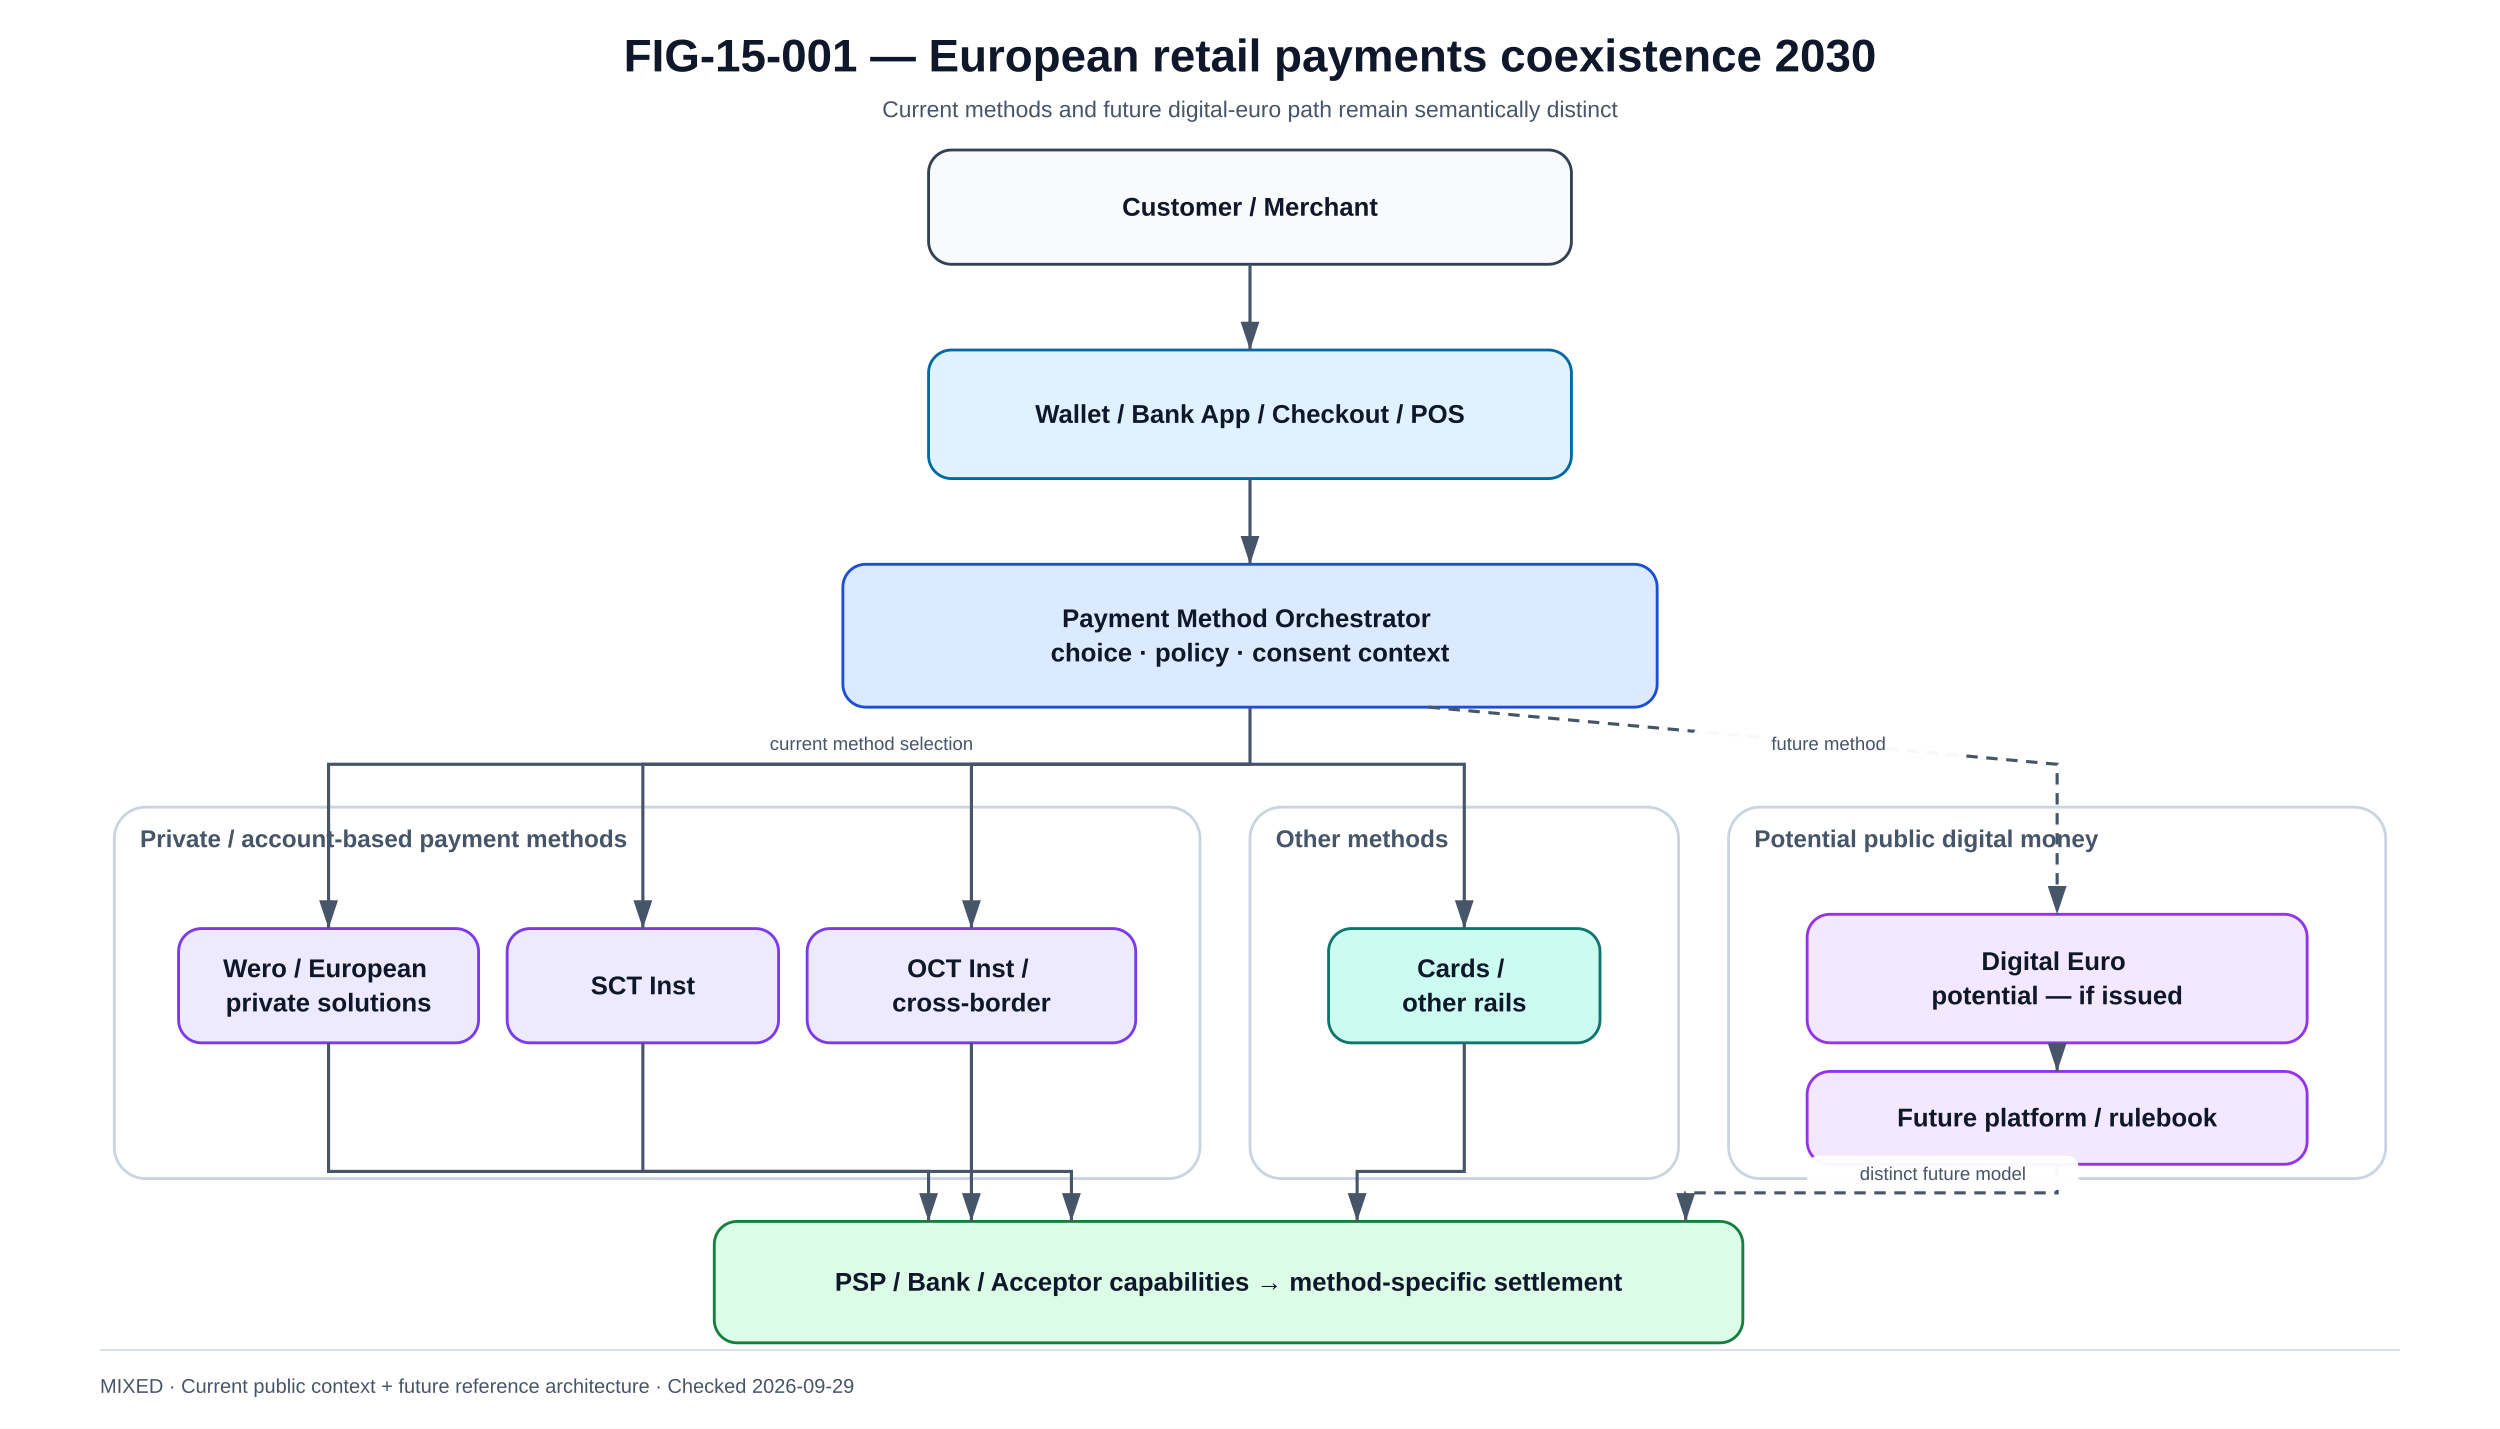
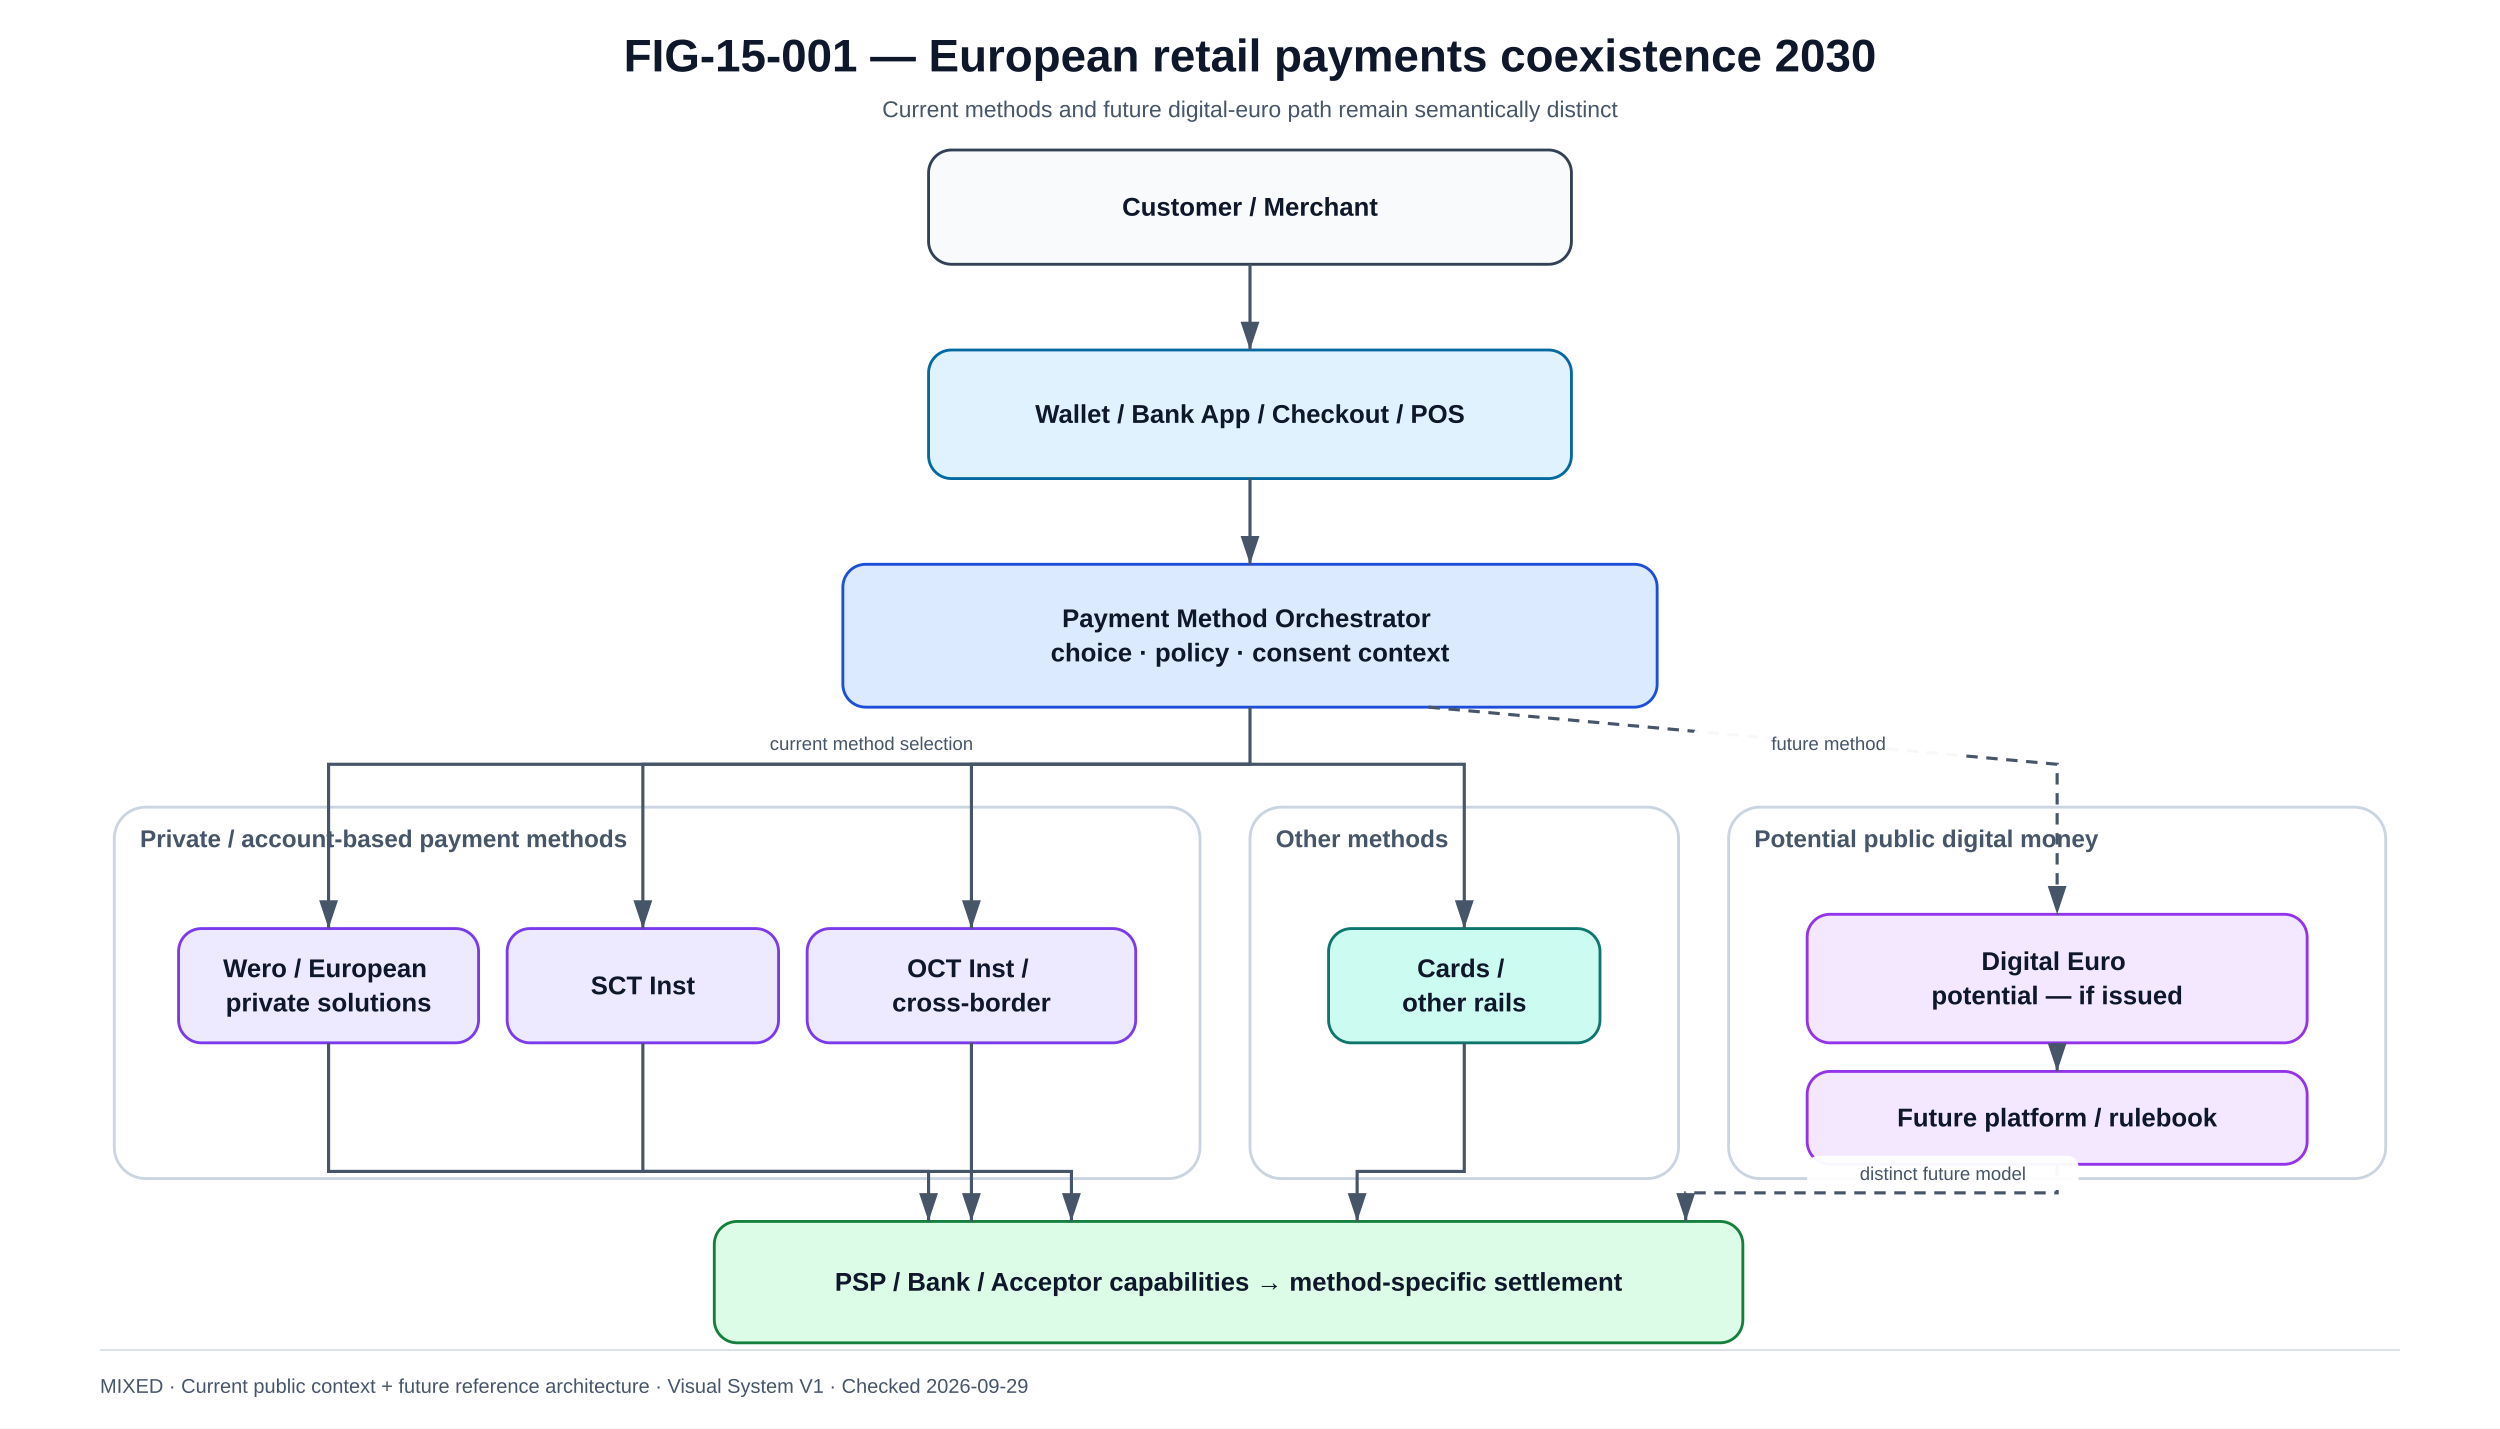
<svg xmlns="http://www.w3.org/2000/svg" width="1750" height="1000" viewBox="0 0 1750 1000" preserveAspectRatio="xMidYMid meet">
  <defs>
    <marker id="arrow" markerWidth="10" markerHeight="10" refX="9" refY="3" orient="auto">
      <path d="M0,0 L0,6 L9,3 z" fill="#475569" />
    </marker>
  </defs>
  <rect width="100%" height="100%" fill="#FFFFFF" />
  <text x="875" y="50" text-anchor="middle" font-family="Arial,sans-serif" font-size="32" font-weight="700" fill="#0F172A">FIG-15-001 — European retail payments coexistence 2030</text>
  <text x="875" y="82" text-anchor="middle" font-family="Arial,sans-serif" font-size="16" fill="#475569">Current methods and future digital-euro path remain semantically distinct</text>
  <rect x="650" y="105" width="450" height="80" rx="16" fill="#F8FAFC" stroke="#334155" stroke-width="2" />
  <text x="875" y="151" text-anchor="middle" font-family="Arial,sans-serif" font-size="18" font-weight="600" fill="#0F172A">
    <tspan x="875" dy="0">Customer / Merchant</tspan>
  </text>
  <rect x="650" y="245" width="450" height="90" rx="16" fill="#E0F2FE" stroke="#0369A1" stroke-width="2" />
  <text x="875" y="296" text-anchor="middle" font-family="Arial,sans-serif" font-size="18" font-weight="600" fill="#0F172A">
    <tspan x="875" dy="0">Wallet / Bank App / Checkout / POS</tspan>
  </text>
  <rect x="590" y="395" width="570" height="100" rx="16" fill="#DBEAFE" stroke="#1D4ED8" stroke-width="2" />
  <text x="875" y="439" text-anchor="middle" font-family="Arial,sans-serif" font-size="18" font-weight="600" fill="#0F172A">
    <tspan x="875" dy="0">Payment Method Orchestrator</tspan>
    <tspan x="875" dy="24">choice · policy · consent context</tspan>
  </text>
  <rect x="80" y="565" width="760" height="260" rx="22" fill="#FFFFFF" stroke="#CBD5E1" stroke-width="2" />
  <text x="98" y="593" font-family="Arial,sans-serif" font-size="17" font-weight="700" fill="#475569">Private / account-based payment methods</text>
  <rect x="875" y="565" width="300" height="260" rx="22" fill="#FFFFFF" stroke="#CBD5E1" stroke-width="2" />
  <text x="893" y="593" font-family="Arial,sans-serif" font-size="17" font-weight="700" fill="#475569">Other methods</text>
  <rect x="1210" y="565" width="460" height="260" rx="22" fill="#FFFFFF" stroke="#CBD5E1" stroke-width="2" />
  <text x="1228" y="593" font-family="Arial,sans-serif" font-size="17" font-weight="700" fill="#475569">Potential public digital money</text>
  <rect x="125" y="650" width="210" height="80" rx="16" fill="#EDE9FE" stroke="#7C3AED" stroke-width="2" />
  <text x="230" y="684" text-anchor="middle" font-family="Arial,sans-serif" font-size="18" font-weight="600" fill="#0F172A">
    <tspan x="230" dy="0">Wero / European</tspan>
    <tspan x="230" dy="24">private solutions</tspan>
  </text>
  <rect x="355" y="650" width="190" height="80" rx="16" fill="#EDE9FE" stroke="#7C3AED" stroke-width="2" />
  <text x="450" y="696" text-anchor="middle" font-family="Arial,sans-serif" font-size="18" font-weight="600" fill="#0F172A">
    <tspan x="450" dy="0">SCT Inst</tspan>
  </text>
  <rect x="565" y="650" width="230" height="80" rx="16" fill="#EDE9FE" stroke="#7C3AED" stroke-width="2" />
  <text x="680" y="684" text-anchor="middle" font-family="Arial,sans-serif" font-size="18" font-weight="600" fill="#0F172A">
    <tspan x="680" dy="0">OCT Inst /</tspan>
    <tspan x="680" dy="24">cross-border</tspan>
  </text>
  <rect x="930" y="650" width="190" height="80" rx="16" fill="#CCFBF1" stroke="#0F766E" stroke-width="2" />
  <text x="1025" y="684" text-anchor="middle" font-family="Arial,sans-serif" font-size="18" font-weight="600" fill="#0F172A">
    <tspan x="1025" dy="0">Cards /</tspan>
    <tspan x="1025" dy="24">other rails</tspan>
  </text>
  <rect x="1265" y="640" width="350" height="90" rx="16" fill="#F3E8FF" stroke="#9333EA" stroke-width="2" />
  <text x="1440" y="679" text-anchor="middle" font-family="Arial,sans-serif" font-size="18" font-weight="600" fill="#0F172A">
    <tspan x="1440" dy="0">Digital Euro</tspan>
    <tspan x="1440" dy="24">potential — if issued</tspan>
  </text>
  <rect x="1265" y="750" width="350" height="65" rx="16" fill="#F3E8FF" stroke="#9333EA" stroke-width="2" />
  <text x="1440" y="788.5" text-anchor="middle" font-family="Arial,sans-serif" font-size="18" font-weight="600" fill="#0F172A">
    <tspan x="1440" dy="0">Future platform / rulebook</tspan>
  </text>
  <rect x="500" y="855" width="720" height="85" rx="16" fill="#DCFCE7" stroke="#15803D" stroke-width="2" />
  <text x="860" y="903.5" text-anchor="middle" font-family="Arial,sans-serif" font-size="18" font-weight="600" fill="#0F172A">
    <tspan x="860" dy="0">PSP / Bank / Acceptor capabilities → method-specific settlement</tspan>
  </text>
  <line x1="875" y1="185" x2="875" y2="245" stroke="#475569" stroke-width="2.2" marker-end="url(#arrow)" />
  <line x1="875" y1="335" x2="875" y2="395" stroke="#475569" stroke-width="2.2" marker-end="url(#arrow)" />
  <polyline points="875,495 875,535 230,535 230,650" fill="none" stroke="#475569" stroke-width="2.2" marker-end="url(#arrow)" />
  <rect x="515" y="508" width="190" height="24" rx="8" fill="#FFFFFF" opacity=".96" />
  <text x="610" y="525" text-anchor="middle" font-family="Arial,sans-serif" font-size="13" fill="#475569">current method selection</text>
  <polyline points="875,535 450,535 450,650" fill="none" stroke="#475569" stroke-width="2.2" marker-end="url(#arrow)" />
  <polyline points="875,535 680,535 680,650" fill="none" stroke="#475569" stroke-width="2.2" marker-end="url(#arrow)" />
  <polyline points="875,535 1025,535 1025,650" fill="none" stroke="#475569" stroke-width="2.2" marker-end="url(#arrow)" />
  <polyline points="1000,495 1440,535 1440,640" fill="none" stroke="#475569" stroke-width="2.2" stroke-dasharray="8 6" marker-end="url(#arrow)" />
  <rect x="1185" y="508" width="190" height="24" rx="8" fill="#FFFFFF" opacity=".96" />
  <text x="1280" y="525" text-anchor="middle" font-family="Arial,sans-serif" font-size="13" fill="#475569">future method</text>
  <polyline points="230,730 230,820 650,820 650,855" fill="none" stroke="#475569" stroke-width="2.2" marker-end="url(#arrow)" />
  <polyline points="450,730 450,820 750,820 750,855" fill="none" stroke="#475569" stroke-width="2.2" marker-end="url(#arrow)" />
  <polyline points="680,730 680,855" fill="none" stroke="#475569" stroke-width="2.2" marker-end="url(#arrow)" />
  <polyline points="1025,730 1025,820 950,820 950,855" fill="none" stroke="#475569" stroke-width="2.2" marker-end="url(#arrow)" />
  <polyline points="1440,730 1440,750" fill="none" stroke="#475569" stroke-width="2.2" stroke-dasharray="8 6" marker-end="url(#arrow)" />
  <polyline points="1440,815 1440,835 1180,835 1180,855" fill="none" stroke="#475569" stroke-width="2.2" stroke-dasharray="8 6" marker-end="url(#arrow)" />
  <rect x="1265" y="809" width="190" height="24" rx="8" fill="#FFFFFF" opacity=".96" />
  <text x="1360" y="826" text-anchor="middle" font-family="Arial,sans-serif" font-size="13" fill="#475569">distinct future model</text>
  <line x1="70" y1="945" x2="1680" y2="945" stroke="#CBD5E1" />
-   <text x="70" y="975" font-family="Arial,sans-serif" font-size="14" fill="#475569">MIXED · Current public context + future reference architecture · Checked 2026-09-29</text>
+   <text x="70" y="975" font-family="Arial,sans-serif" font-size="14" fill="#475569">MIXED · Current public context + future reference architecture · Visual System V1 · Checked 2026-09-29</text>
</svg>
